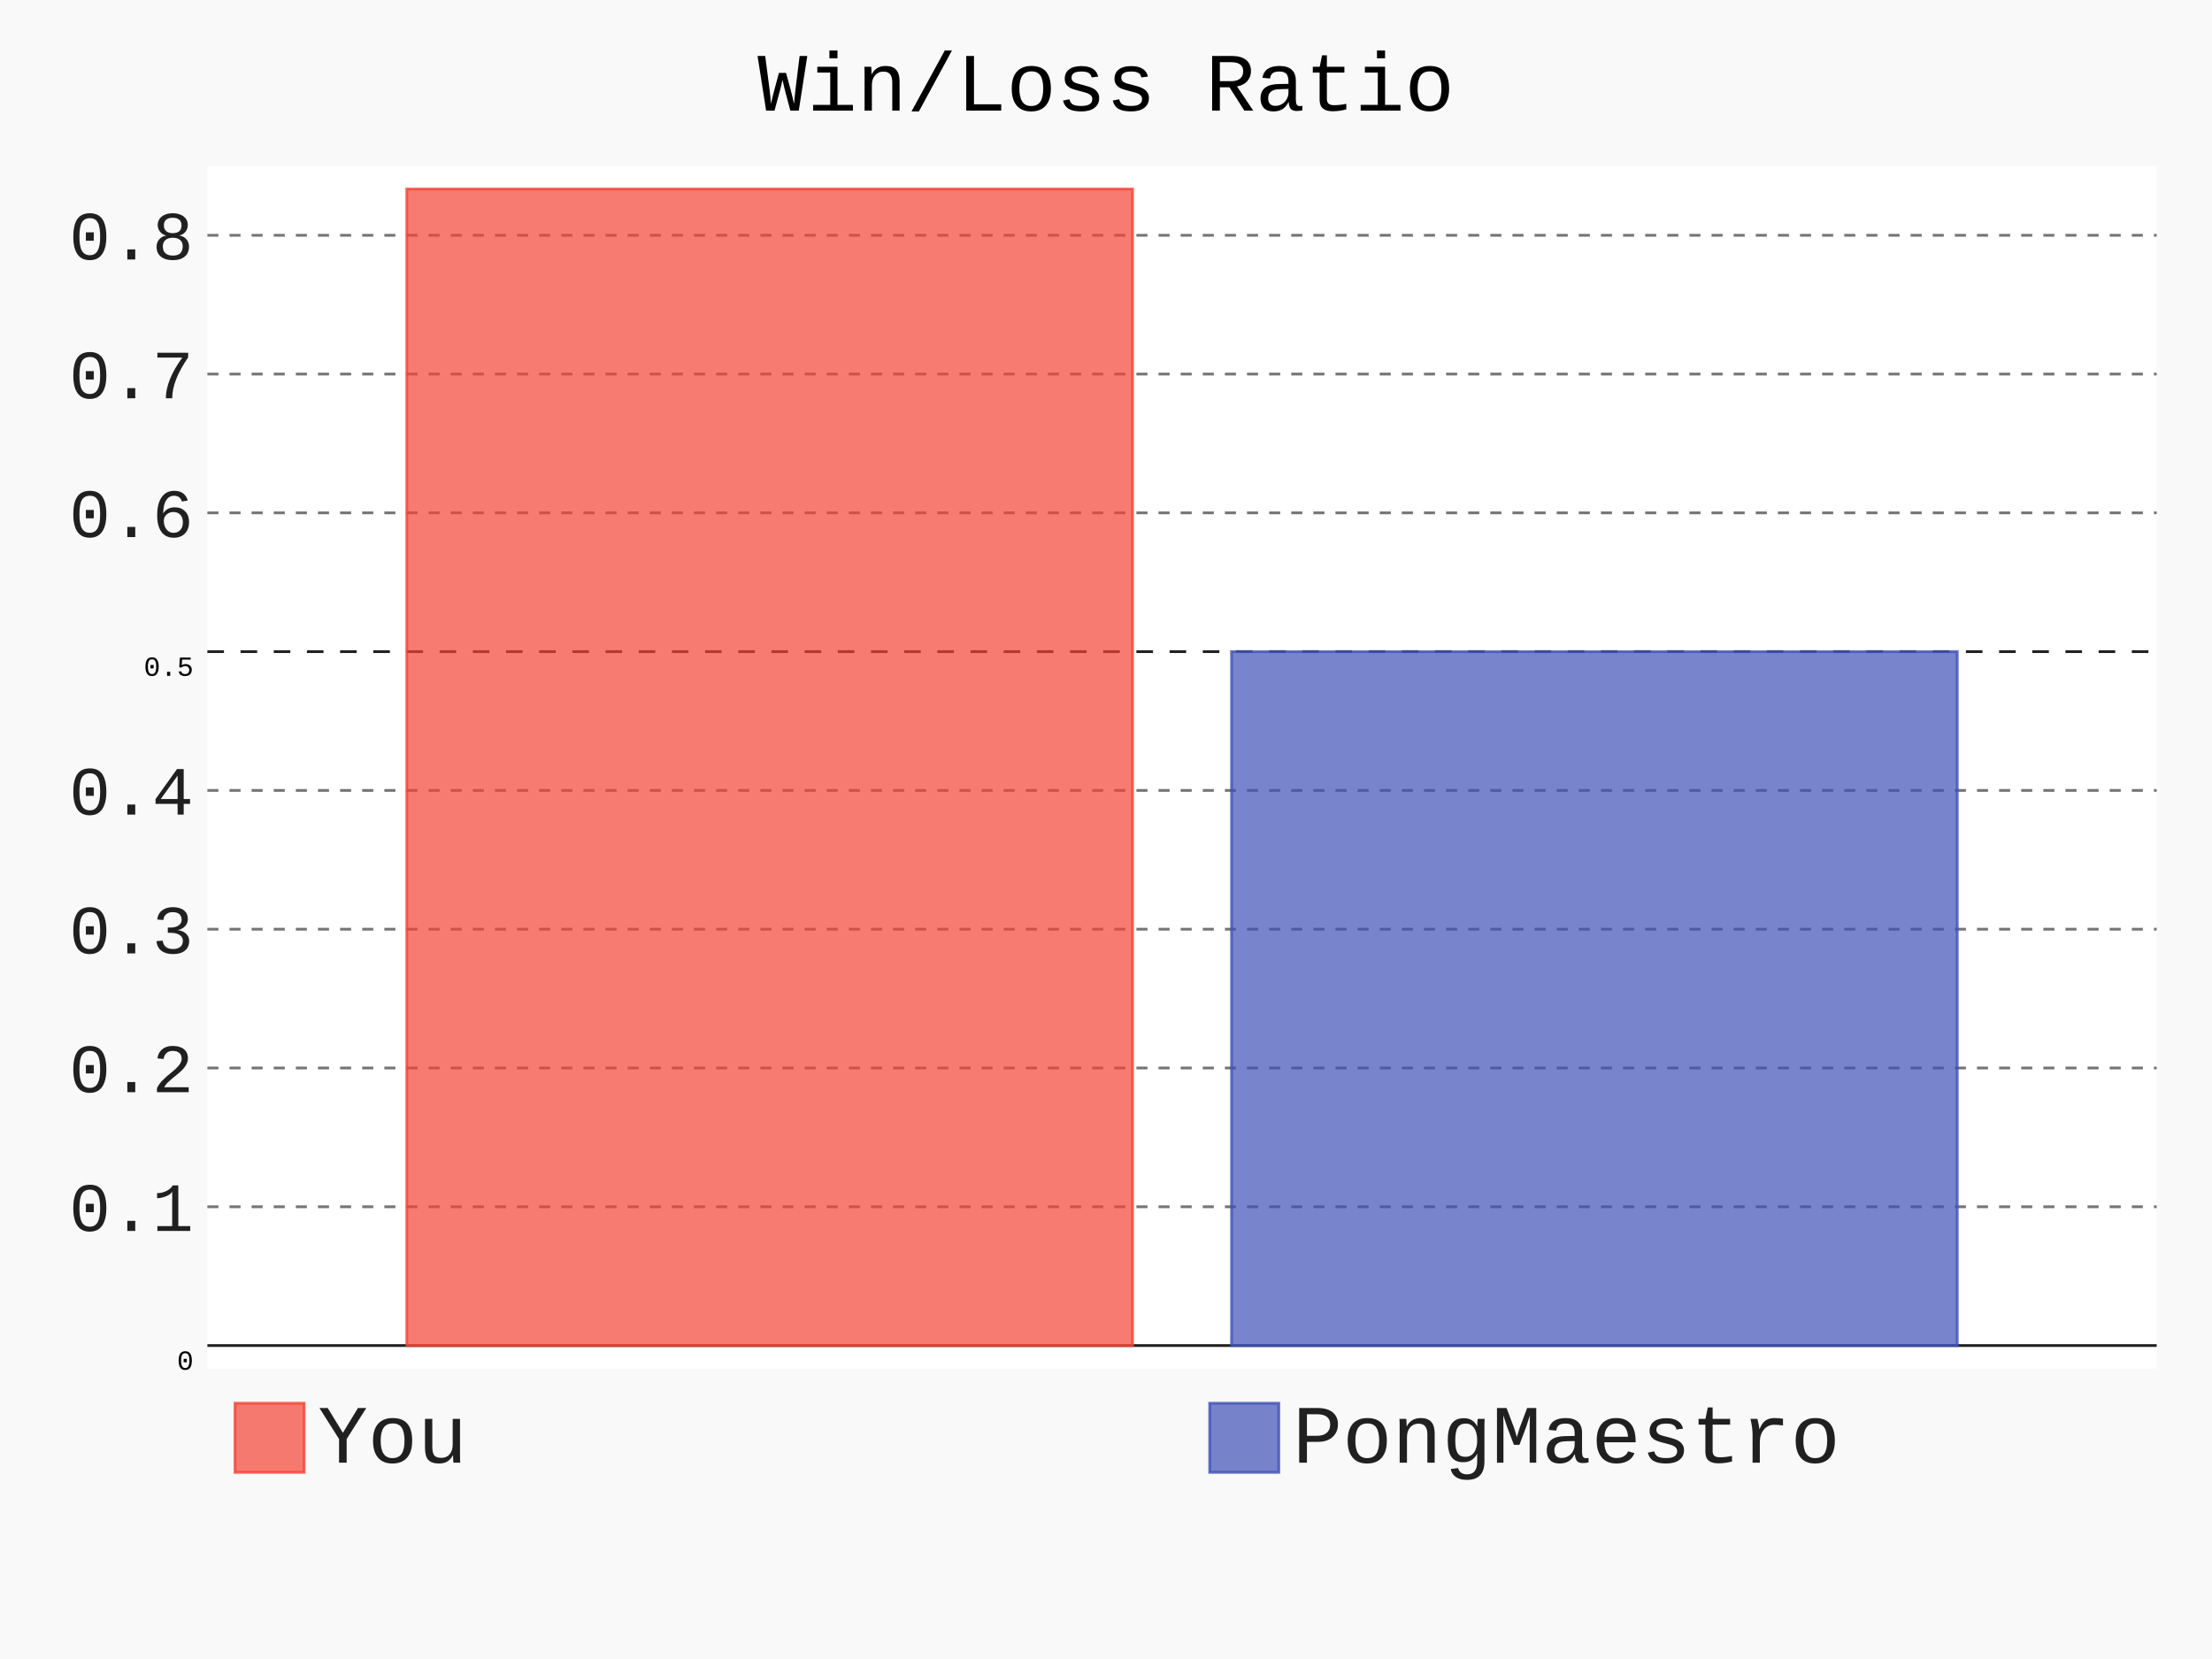
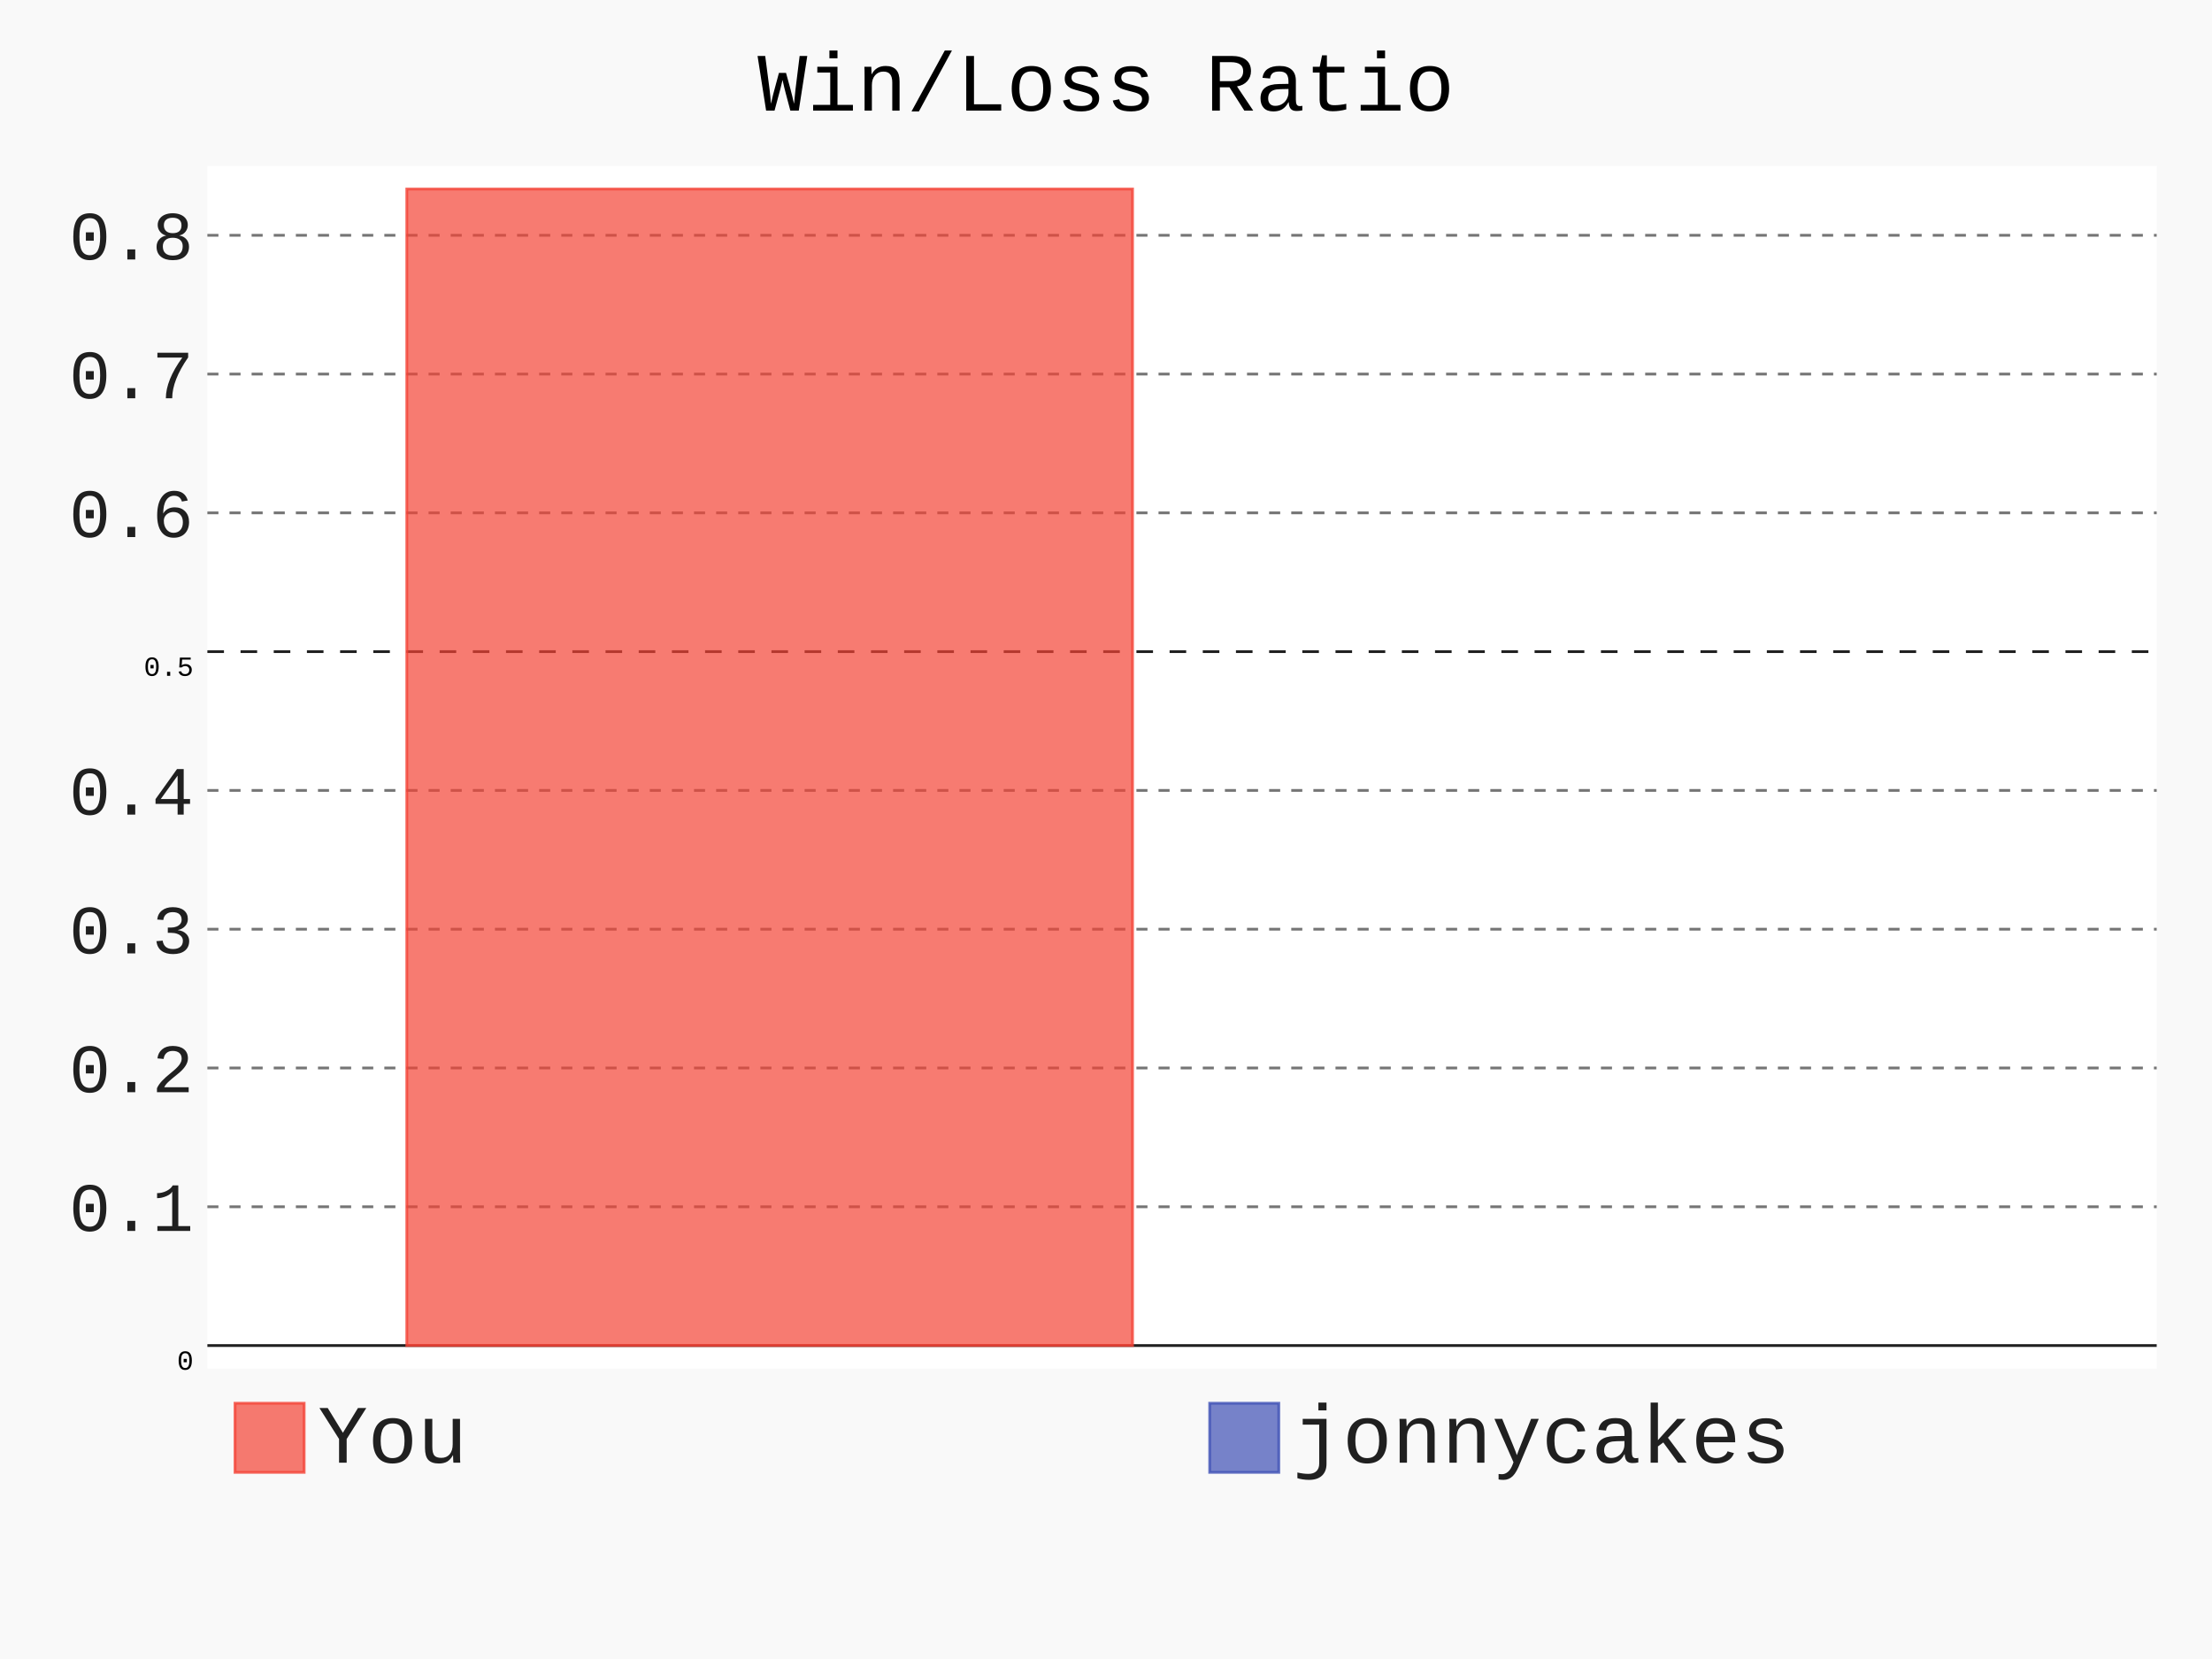
- <svg xmlns="http://www.w3.org/2000/svg" class="pygal-chart" id="chart-9b0f68c4-4818-41e3-9a96-ca4175c85497" viewBox="0 0 800 600">
+ <svg xmlns="http://www.w3.org/2000/svg" class="pygal-chart" id="chart-1cb35547-555d-45a2-b8f4-39037de9d5c8" viewBox="0 0 800 600">
  <defs>
-     <style type="text/css">#chart-9b0f68c4-4818-41e3-9a96-ca4175c85497{-webkit-user-select:none;-webkit-font-smoothing:antialiased;font-family:Consolas,"Liberation Mono",Menlo,Courier,monospace}#chart-9b0f68c4-4818-41e3-9a96-ca4175c85497 .title{font-family:Consolas,"Liberation Mono",Menlo,Courier,monospace;font-size:30px}#chart-9b0f68c4-4818-41e3-9a96-ca4175c85497 .legends .legend text{font-family:Consolas,"Liberation Mono",Menlo,Courier,monospace;font-size:30px}#chart-9b0f68c4-4818-41e3-9a96-ca4175c85497 .axis text{font-family:Consolas,"Liberation Mono",Menlo,Courier,monospace;font-size:25px}#chart-9b0f68c4-4818-41e3-9a96-ca4175c85497 .axis text.major{font-family:Consolas,"Liberation Mono",Menlo,Courier,monospace;font-size:10px}#chart-9b0f68c4-4818-41e3-9a96-ca4175c85497 .text-overlay text.value{font-family:Consolas,"Liberation Mono",Menlo,Courier,monospace;font-size:16px}#chart-9b0f68c4-4818-41e3-9a96-ca4175c85497 .text-overlay text.label{font-family:Consolas,"Liberation Mono",Menlo,Courier,monospace;font-size:10px}#chart-9b0f68c4-4818-41e3-9a96-ca4175c85497 .tooltip{font-family:Consolas,"Liberation Mono",Menlo,Courier,monospace;font-size:30px}#chart-9b0f68c4-4818-41e3-9a96-ca4175c85497 text.no_data{font-family:Consolas,"Liberation Mono",Menlo,Courier,monospace;font-size:64px}
- #chart-9b0f68c4-4818-41e3-9a96-ca4175c85497{background-color:rgba(249,249,249,1)}#chart-9b0f68c4-4818-41e3-9a96-ca4175c85497 path,#chart-9b0f68c4-4818-41e3-9a96-ca4175c85497 line,#chart-9b0f68c4-4818-41e3-9a96-ca4175c85497 rect,#chart-9b0f68c4-4818-41e3-9a96-ca4175c85497 circle{-webkit-transition:150ms;-moz-transition:150ms;transition:150ms}#chart-9b0f68c4-4818-41e3-9a96-ca4175c85497 .graph &gt; .background{fill:rgba(249,249,249,1)}#chart-9b0f68c4-4818-41e3-9a96-ca4175c85497 .plot &gt; .background{fill:rgba(255,255,255,1)}#chart-9b0f68c4-4818-41e3-9a96-ca4175c85497 .graph{fill:rgba(0,0,0,.87)}#chart-9b0f68c4-4818-41e3-9a96-ca4175c85497 text.no_data{fill:rgba(0,0,0,1)}#chart-9b0f68c4-4818-41e3-9a96-ca4175c85497 .title{fill:rgba(0,0,0,1)}#chart-9b0f68c4-4818-41e3-9a96-ca4175c85497 .legends .legend text{fill:rgba(0,0,0,.87)}#chart-9b0f68c4-4818-41e3-9a96-ca4175c85497 .legends .legend:hover text{fill:rgba(0,0,0,1)}#chart-9b0f68c4-4818-41e3-9a96-ca4175c85497 .axis .line{stroke:rgba(0,0,0,1)}#chart-9b0f68c4-4818-41e3-9a96-ca4175c85497 .axis .guide.line{stroke:rgba(0,0,0,.54)}#chart-9b0f68c4-4818-41e3-9a96-ca4175c85497 .axis .major.line{stroke:rgba(0,0,0,.87)}#chart-9b0f68c4-4818-41e3-9a96-ca4175c85497 .axis text.major{fill:rgba(0,0,0,1)}#chart-9b0f68c4-4818-41e3-9a96-ca4175c85497 .axis.y .guides:hover .guide.line,#chart-9b0f68c4-4818-41e3-9a96-ca4175c85497 .line-graph .axis.x .guides:hover .guide.line,#chart-9b0f68c4-4818-41e3-9a96-ca4175c85497 .stackedline-graph .axis.x .guides:hover .guide.line,#chart-9b0f68c4-4818-41e3-9a96-ca4175c85497 .xy-graph .axis.x .guides:hover .guide.line{stroke:rgba(0,0,0,1)}#chart-9b0f68c4-4818-41e3-9a96-ca4175c85497 .axis .guides:hover text{fill:rgba(0,0,0,1)}#chart-9b0f68c4-4818-41e3-9a96-ca4175c85497 .reactive{fill-opacity:.7;stroke-opacity:.8}#chart-9b0f68c4-4818-41e3-9a96-ca4175c85497 .ci{stroke:rgba(0,0,0,.87)}#chart-9b0f68c4-4818-41e3-9a96-ca4175c85497 .reactive.active,#chart-9b0f68c4-4818-41e3-9a96-ca4175c85497 .active .reactive{fill-opacity:.8;stroke-opacity:.9;stroke-width:4}#chart-9b0f68c4-4818-41e3-9a96-ca4175c85497 .ci .reactive.active{stroke-width:1.5}#chart-9b0f68c4-4818-41e3-9a96-ca4175c85497 .series text{fill:rgba(0,0,0,1)}#chart-9b0f68c4-4818-41e3-9a96-ca4175c85497 .tooltip rect{fill:rgba(255,255,255,1);stroke:rgba(0,0,0,1);-webkit-transition:opacity 150ms;-moz-transition:opacity 150ms;transition:opacity 150ms}#chart-9b0f68c4-4818-41e3-9a96-ca4175c85497 .tooltip .label{fill:rgba(0,0,0,.87)}#chart-9b0f68c4-4818-41e3-9a96-ca4175c85497 .tooltip .label{fill:rgba(0,0,0,.87)}#chart-9b0f68c4-4818-41e3-9a96-ca4175c85497 .tooltip .legend{font-size:.8em;fill:rgba(0,0,0,.54)}#chart-9b0f68c4-4818-41e3-9a96-ca4175c85497 .tooltip .x_label{font-size:.6em;fill:rgba(0,0,0,1)}#chart-9b0f68c4-4818-41e3-9a96-ca4175c85497 .tooltip .xlink{font-size:.5em;text-decoration:underline}#chart-9b0f68c4-4818-41e3-9a96-ca4175c85497 .tooltip .value{font-size:1.5em}#chart-9b0f68c4-4818-41e3-9a96-ca4175c85497 .bound{font-size:.5em}#chart-9b0f68c4-4818-41e3-9a96-ca4175c85497 .max-value{font-size:.75em;fill:rgba(0,0,0,.54)}#chart-9b0f68c4-4818-41e3-9a96-ca4175c85497 .map-element{fill:rgba(255,255,255,1);stroke:rgba(0,0,0,.54) !important}#chart-9b0f68c4-4818-41e3-9a96-ca4175c85497 .map-element .reactive{fill-opacity:inherit;stroke-opacity:inherit}#chart-9b0f68c4-4818-41e3-9a96-ca4175c85497 .color-0,#chart-9b0f68c4-4818-41e3-9a96-ca4175c85497 .color-0 a:visited{stroke:#F44336;fill:#F44336}#chart-9b0f68c4-4818-41e3-9a96-ca4175c85497 .color-1,#chart-9b0f68c4-4818-41e3-9a96-ca4175c85497 .color-1 a:visited{stroke:#3F51B5;fill:#3F51B5}#chart-9b0f68c4-4818-41e3-9a96-ca4175c85497 .text-overlay .color-0 text{fill:black}#chart-9b0f68c4-4818-41e3-9a96-ca4175c85497 .text-overlay .color-1 text{fill:black}
- #chart-9b0f68c4-4818-41e3-9a96-ca4175c85497 text.no_data{text-anchor:middle}#chart-9b0f68c4-4818-41e3-9a96-ca4175c85497 .guide.line{fill:none}#chart-9b0f68c4-4818-41e3-9a96-ca4175c85497 .centered{text-anchor:middle}#chart-9b0f68c4-4818-41e3-9a96-ca4175c85497 .title{text-anchor:middle}#chart-9b0f68c4-4818-41e3-9a96-ca4175c85497 .legends .legend text{fill-opacity:1}#chart-9b0f68c4-4818-41e3-9a96-ca4175c85497 .axis.x text{text-anchor:middle}#chart-9b0f68c4-4818-41e3-9a96-ca4175c85497 .axis.x:not(.web) text[transform]{text-anchor:start}#chart-9b0f68c4-4818-41e3-9a96-ca4175c85497 .axis.x:not(.web) text[transform].backwards{text-anchor:end}#chart-9b0f68c4-4818-41e3-9a96-ca4175c85497 .axis.y text{text-anchor:end}#chart-9b0f68c4-4818-41e3-9a96-ca4175c85497 .axis.y text[transform].backwards{text-anchor:start}#chart-9b0f68c4-4818-41e3-9a96-ca4175c85497 .axis.y2 text{text-anchor:start}#chart-9b0f68c4-4818-41e3-9a96-ca4175c85497 .axis.y2 text[transform].backwards{text-anchor:end}#chart-9b0f68c4-4818-41e3-9a96-ca4175c85497 .axis .guide.line{stroke-dasharray:4,4}#chart-9b0f68c4-4818-41e3-9a96-ca4175c85497 .axis .major.guide.line{stroke-dasharray:6,6}#chart-9b0f68c4-4818-41e3-9a96-ca4175c85497 .horizontal .axis.y .guide.line,#chart-9b0f68c4-4818-41e3-9a96-ca4175c85497 .horizontal .axis.y2 .guide.line,#chart-9b0f68c4-4818-41e3-9a96-ca4175c85497 .vertical .axis.x .guide.line{opacity:0}#chart-9b0f68c4-4818-41e3-9a96-ca4175c85497 .horizontal .axis.always_show .guide.line,#chart-9b0f68c4-4818-41e3-9a96-ca4175c85497 .vertical .axis.always_show .guide.line{opacity:1 !important}#chart-9b0f68c4-4818-41e3-9a96-ca4175c85497 .axis.y .guides:hover .guide.line,#chart-9b0f68c4-4818-41e3-9a96-ca4175c85497 .axis.y2 .guides:hover .guide.line,#chart-9b0f68c4-4818-41e3-9a96-ca4175c85497 .axis.x .guides:hover .guide.line{opacity:1}#chart-9b0f68c4-4818-41e3-9a96-ca4175c85497 .axis .guides:hover text{opacity:1}#chart-9b0f68c4-4818-41e3-9a96-ca4175c85497 .nofill{fill:none}#chart-9b0f68c4-4818-41e3-9a96-ca4175c85497 .subtle-fill{fill-opacity:.2}#chart-9b0f68c4-4818-41e3-9a96-ca4175c85497 .dot{stroke-width:1px;fill-opacity:1}#chart-9b0f68c4-4818-41e3-9a96-ca4175c85497 .dot.active{stroke-width:5px}#chart-9b0f68c4-4818-41e3-9a96-ca4175c85497 .dot.negative{fill:transparent}#chart-9b0f68c4-4818-41e3-9a96-ca4175c85497 text,#chart-9b0f68c4-4818-41e3-9a96-ca4175c85497 tspan{stroke:none !important}#chart-9b0f68c4-4818-41e3-9a96-ca4175c85497 .series text.active{opacity:1}#chart-9b0f68c4-4818-41e3-9a96-ca4175c85497 .tooltip rect{fill-opacity:.95;stroke-width:.5}#chart-9b0f68c4-4818-41e3-9a96-ca4175c85497 .tooltip text{fill-opacity:1}#chart-9b0f68c4-4818-41e3-9a96-ca4175c85497 .showable{visibility:hidden}#chart-9b0f68c4-4818-41e3-9a96-ca4175c85497 .showable.shown{visibility:visible}#chart-9b0f68c4-4818-41e3-9a96-ca4175c85497 .gauge-background{fill:rgba(229,229,229,1);stroke:none}#chart-9b0f68c4-4818-41e3-9a96-ca4175c85497 .bg-lines{stroke:rgba(249,249,249,1);stroke-width:2px}</style>
+     <style type="text/css">#chart-1cb35547-555d-45a2-b8f4-39037de9d5c8{-webkit-user-select:none;-webkit-font-smoothing:antialiased;font-family:Consolas,"Liberation Mono",Menlo,Courier,monospace}#chart-1cb35547-555d-45a2-b8f4-39037de9d5c8 .title{font-family:Consolas,"Liberation Mono",Menlo,Courier,monospace;font-size:30px}#chart-1cb35547-555d-45a2-b8f4-39037de9d5c8 .legends .legend text{font-family:Consolas,"Liberation Mono",Menlo,Courier,monospace;font-size:30px}#chart-1cb35547-555d-45a2-b8f4-39037de9d5c8 .axis text{font-family:Consolas,"Liberation Mono",Menlo,Courier,monospace;font-size:25px}#chart-1cb35547-555d-45a2-b8f4-39037de9d5c8 .axis text.major{font-family:Consolas,"Liberation Mono",Menlo,Courier,monospace;font-size:10px}#chart-1cb35547-555d-45a2-b8f4-39037de9d5c8 .text-overlay text.value{font-family:Consolas,"Liberation Mono",Menlo,Courier,monospace;font-size:16px}#chart-1cb35547-555d-45a2-b8f4-39037de9d5c8 .text-overlay text.label{font-family:Consolas,"Liberation Mono",Menlo,Courier,monospace;font-size:10px}#chart-1cb35547-555d-45a2-b8f4-39037de9d5c8 .tooltip{font-family:Consolas,"Liberation Mono",Menlo,Courier,monospace;font-size:30px}#chart-1cb35547-555d-45a2-b8f4-39037de9d5c8 text.no_data{font-family:Consolas,"Liberation Mono",Menlo,Courier,monospace;font-size:64px}
+ #chart-1cb35547-555d-45a2-b8f4-39037de9d5c8{background-color:rgba(249,249,249,1)}#chart-1cb35547-555d-45a2-b8f4-39037de9d5c8 path,#chart-1cb35547-555d-45a2-b8f4-39037de9d5c8 line,#chart-1cb35547-555d-45a2-b8f4-39037de9d5c8 rect,#chart-1cb35547-555d-45a2-b8f4-39037de9d5c8 circle{-webkit-transition:150ms;-moz-transition:150ms;transition:150ms}#chart-1cb35547-555d-45a2-b8f4-39037de9d5c8 .graph &gt; .background{fill:rgba(249,249,249,1)}#chart-1cb35547-555d-45a2-b8f4-39037de9d5c8 .plot &gt; .background{fill:rgba(255,255,255,1)}#chart-1cb35547-555d-45a2-b8f4-39037de9d5c8 .graph{fill:rgba(0,0,0,.87)}#chart-1cb35547-555d-45a2-b8f4-39037de9d5c8 text.no_data{fill:rgba(0,0,0,1)}#chart-1cb35547-555d-45a2-b8f4-39037de9d5c8 .title{fill:rgba(0,0,0,1)}#chart-1cb35547-555d-45a2-b8f4-39037de9d5c8 .legends .legend text{fill:rgba(0,0,0,.87)}#chart-1cb35547-555d-45a2-b8f4-39037de9d5c8 .legends .legend:hover text{fill:rgba(0,0,0,1)}#chart-1cb35547-555d-45a2-b8f4-39037de9d5c8 .axis .line{stroke:rgba(0,0,0,1)}#chart-1cb35547-555d-45a2-b8f4-39037de9d5c8 .axis .guide.line{stroke:rgba(0,0,0,.54)}#chart-1cb35547-555d-45a2-b8f4-39037de9d5c8 .axis .major.line{stroke:rgba(0,0,0,.87)}#chart-1cb35547-555d-45a2-b8f4-39037de9d5c8 .axis text.major{fill:rgba(0,0,0,1)}#chart-1cb35547-555d-45a2-b8f4-39037de9d5c8 .axis.y .guides:hover .guide.line,#chart-1cb35547-555d-45a2-b8f4-39037de9d5c8 .line-graph .axis.x .guides:hover .guide.line,#chart-1cb35547-555d-45a2-b8f4-39037de9d5c8 .stackedline-graph .axis.x .guides:hover .guide.line,#chart-1cb35547-555d-45a2-b8f4-39037de9d5c8 .xy-graph .axis.x .guides:hover .guide.line{stroke:rgba(0,0,0,1)}#chart-1cb35547-555d-45a2-b8f4-39037de9d5c8 .axis .guides:hover text{fill:rgba(0,0,0,1)}#chart-1cb35547-555d-45a2-b8f4-39037de9d5c8 .reactive{fill-opacity:.7;stroke-opacity:.8}#chart-1cb35547-555d-45a2-b8f4-39037de9d5c8 .ci{stroke:rgba(0,0,0,.87)}#chart-1cb35547-555d-45a2-b8f4-39037de9d5c8 .reactive.active,#chart-1cb35547-555d-45a2-b8f4-39037de9d5c8 .active .reactive{fill-opacity:.8;stroke-opacity:.9;stroke-width:4}#chart-1cb35547-555d-45a2-b8f4-39037de9d5c8 .ci .reactive.active{stroke-width:1.5}#chart-1cb35547-555d-45a2-b8f4-39037de9d5c8 .series text{fill:rgba(0,0,0,1)}#chart-1cb35547-555d-45a2-b8f4-39037de9d5c8 .tooltip rect{fill:rgba(255,255,255,1);stroke:rgba(0,0,0,1);-webkit-transition:opacity 150ms;-moz-transition:opacity 150ms;transition:opacity 150ms}#chart-1cb35547-555d-45a2-b8f4-39037de9d5c8 .tooltip .label{fill:rgba(0,0,0,.87)}#chart-1cb35547-555d-45a2-b8f4-39037de9d5c8 .tooltip .label{fill:rgba(0,0,0,.87)}#chart-1cb35547-555d-45a2-b8f4-39037de9d5c8 .tooltip .legend{font-size:.8em;fill:rgba(0,0,0,.54)}#chart-1cb35547-555d-45a2-b8f4-39037de9d5c8 .tooltip .x_label{font-size:.6em;fill:rgba(0,0,0,1)}#chart-1cb35547-555d-45a2-b8f4-39037de9d5c8 .tooltip .xlink{font-size:.5em;text-decoration:underline}#chart-1cb35547-555d-45a2-b8f4-39037de9d5c8 .tooltip .value{font-size:1.5em}#chart-1cb35547-555d-45a2-b8f4-39037de9d5c8 .bound{font-size:.5em}#chart-1cb35547-555d-45a2-b8f4-39037de9d5c8 .max-value{font-size:.75em;fill:rgba(0,0,0,.54)}#chart-1cb35547-555d-45a2-b8f4-39037de9d5c8 .map-element{fill:rgba(255,255,255,1);stroke:rgba(0,0,0,.54) !important}#chart-1cb35547-555d-45a2-b8f4-39037de9d5c8 .map-element .reactive{fill-opacity:inherit;stroke-opacity:inherit}#chart-1cb35547-555d-45a2-b8f4-39037de9d5c8 .color-0,#chart-1cb35547-555d-45a2-b8f4-39037de9d5c8 .color-0 a:visited{stroke:#F44336;fill:#F44336}#chart-1cb35547-555d-45a2-b8f4-39037de9d5c8 .color-1,#chart-1cb35547-555d-45a2-b8f4-39037de9d5c8 .color-1 a:visited{stroke:#3F51B5;fill:#3F51B5}#chart-1cb35547-555d-45a2-b8f4-39037de9d5c8 .text-overlay .color-0 text{fill:black}#chart-1cb35547-555d-45a2-b8f4-39037de9d5c8 .text-overlay .color-1 text{fill:black}
+ #chart-1cb35547-555d-45a2-b8f4-39037de9d5c8 text.no_data{text-anchor:middle}#chart-1cb35547-555d-45a2-b8f4-39037de9d5c8 .guide.line{fill:none}#chart-1cb35547-555d-45a2-b8f4-39037de9d5c8 .centered{text-anchor:middle}#chart-1cb35547-555d-45a2-b8f4-39037de9d5c8 .title{text-anchor:middle}#chart-1cb35547-555d-45a2-b8f4-39037de9d5c8 .legends .legend text{fill-opacity:1}#chart-1cb35547-555d-45a2-b8f4-39037de9d5c8 .axis.x text{text-anchor:middle}#chart-1cb35547-555d-45a2-b8f4-39037de9d5c8 .axis.x:not(.web) text[transform]{text-anchor:start}#chart-1cb35547-555d-45a2-b8f4-39037de9d5c8 .axis.x:not(.web) text[transform].backwards{text-anchor:end}#chart-1cb35547-555d-45a2-b8f4-39037de9d5c8 .axis.y text{text-anchor:end}#chart-1cb35547-555d-45a2-b8f4-39037de9d5c8 .axis.y text[transform].backwards{text-anchor:start}#chart-1cb35547-555d-45a2-b8f4-39037de9d5c8 .axis.y2 text{text-anchor:start}#chart-1cb35547-555d-45a2-b8f4-39037de9d5c8 .axis.y2 text[transform].backwards{text-anchor:end}#chart-1cb35547-555d-45a2-b8f4-39037de9d5c8 .axis .guide.line{stroke-dasharray:4,4}#chart-1cb35547-555d-45a2-b8f4-39037de9d5c8 .axis .major.guide.line{stroke-dasharray:6,6}#chart-1cb35547-555d-45a2-b8f4-39037de9d5c8 .horizontal .axis.y .guide.line,#chart-1cb35547-555d-45a2-b8f4-39037de9d5c8 .horizontal .axis.y2 .guide.line,#chart-1cb35547-555d-45a2-b8f4-39037de9d5c8 .vertical .axis.x .guide.line{opacity:0}#chart-1cb35547-555d-45a2-b8f4-39037de9d5c8 .horizontal .axis.always_show .guide.line,#chart-1cb35547-555d-45a2-b8f4-39037de9d5c8 .vertical .axis.always_show .guide.line{opacity:1 !important}#chart-1cb35547-555d-45a2-b8f4-39037de9d5c8 .axis.y .guides:hover .guide.line,#chart-1cb35547-555d-45a2-b8f4-39037de9d5c8 .axis.y2 .guides:hover .guide.line,#chart-1cb35547-555d-45a2-b8f4-39037de9d5c8 .axis.x .guides:hover .guide.line{opacity:1}#chart-1cb35547-555d-45a2-b8f4-39037de9d5c8 .axis .guides:hover text{opacity:1}#chart-1cb35547-555d-45a2-b8f4-39037de9d5c8 .nofill{fill:none}#chart-1cb35547-555d-45a2-b8f4-39037de9d5c8 .subtle-fill{fill-opacity:.2}#chart-1cb35547-555d-45a2-b8f4-39037de9d5c8 .dot{stroke-width:1px;fill-opacity:1}#chart-1cb35547-555d-45a2-b8f4-39037de9d5c8 .dot.active{stroke-width:5px}#chart-1cb35547-555d-45a2-b8f4-39037de9d5c8 .dot.negative{fill:transparent}#chart-1cb35547-555d-45a2-b8f4-39037de9d5c8 text,#chart-1cb35547-555d-45a2-b8f4-39037de9d5c8 tspan{stroke:none !important}#chart-1cb35547-555d-45a2-b8f4-39037de9d5c8 .series text.active{opacity:1}#chart-1cb35547-555d-45a2-b8f4-39037de9d5c8 .tooltip rect{fill-opacity:.95;stroke-width:.5}#chart-1cb35547-555d-45a2-b8f4-39037de9d5c8 .tooltip text{fill-opacity:1}#chart-1cb35547-555d-45a2-b8f4-39037de9d5c8 .showable{visibility:hidden}#chart-1cb35547-555d-45a2-b8f4-39037de9d5c8 .showable.shown{visibility:visible}#chart-1cb35547-555d-45a2-b8f4-39037de9d5c8 .gauge-background{fill:rgba(229,229,229,1);stroke:none}#chart-1cb35547-555d-45a2-b8f4-39037de9d5c8 .bg-lines{stroke:rgba(249,249,249,1);stroke-width:2px}</style>
  </defs>
  <g class="graph bar-graph vertical">
    <rect class="background" height="600" width="800" x="0" y="0" />
    <g class="plot" transform="translate(75, 60)">
      <rect class="background" height="435.0" width="705.0" x="0" y="0" />
      <g class="axis y always_show">
        <g class="guides">
          <path class="axis major line" d="M0 426.635 h705" />
          <text class="major" x="-5" y="435.385">0</text>
        </g>
        <g class="guides">
          <path class="guide line" d="M0 376.442 h705" />
          <text class="" x="-5" y="385.192">0.1</text>
        </g>
        <g class="guides">
          <path class="guide line" d="M0 326.25 h705" />
          <text class="" x="-5" y="335.0">0.2</text>
        </g>
        <g class="guides">
          <path class="guide line" d="M0 276.058 h705" />
          <text class="" x="-5" y="284.808">0.3</text>
        </g>
        <g class="guides">
          <path class="guide line" d="M0 225.865 h705" />
          <text class="" x="-5" y="234.615">0.4</text>
        </g>
        <g class="guides">
          <path class="major guide line" d="M0 175.673 h705" />
          <text class="major" x="-5" y="184.423">0.5</text>
        </g>
        <g class="guides">
          <path class="guide line" d="M0 125.481 h705" />
          <text class="" x="-5" y="134.231">0.6</text>
        </g>
        <g class="guides">
          <path class="guide line" d="M0 75.288 h705" />
          <text class="" x="-5" y="84.038">0.7</text>
        </g>
        <g class="guides">
          <path class="guide line" d="M0 25.096 h705" />
          <text class="" x="-5" y="33.846">0.8</text>
        </g>
      </g>
      <g class="series serie-0 color-0">
        <g class="bars">
          <g class="bar">
            <rect class="rect reactive tooltip-trigger" height="418.269" rx="0" ry="0" width="262.477" x="72.127" y="8.365" />
          </g>
        </g>
      </g>
      <g class="series serie-1 color-1">
        <g class="bars">
          <g class="bar">
-             <rect class="rect reactive tooltip-trigger" height="250.962" rx="0" ry="0" width="262.477" x="370.396" y="175.673" />
+             <rect class="rect reactive tooltip-trigger" height="0.0" rx="0" ry="0" width="262.477" x="370.396" y="426.635" />
          </g>
        </g>
      </g>
    </g>
    <g class="titles">
      <text class="title plot_title" x="400.0" y="40">Win/Loss Ratio</text>
    </g>
    <g class="plot overlay" transform="translate(75, 60)">
      <g class="series serie-0 color-0" />
      <g class="series serie-1 color-1" />
    </g>
    <g class="plot text-overlay" transform="translate(75, 60)">
      <g class="series serie-0 color-0" />
      <g class="series serie-1 color-1" />
    </g>
    <g class="plot tooltip-overlay" transform="translate(75, 60)">
      <g class="tooltip" style="opacity: 0" transform="translate(0 0)">
        <rect class="tooltip-box" height="0" rx="0" ry="0" width="0" />
        <g class="text" />
      </g>
    </g>
    <g class="legends" transform="translate(85, 505)">
      <g class="legend reactive activate-serie" id="activate-serie-0">
        <rect class="color-0 reactive" height="25" width="25" x="0.0" y="2.5" />
        <text x="30.0" y="24.0">You</text>
      </g>
      <g class="legend reactive activate-serie" id="activate-serie-1">
        <rect class="color-1 reactive" height="25" width="25" x="352.5" y="2.5" />
-         <text x="382.5" y="24.0">PongMaestro</text>
+         <text x="382.5" y="24.0">jonnycakes</text>
      </g>
    </g>
  </g>
</svg>
